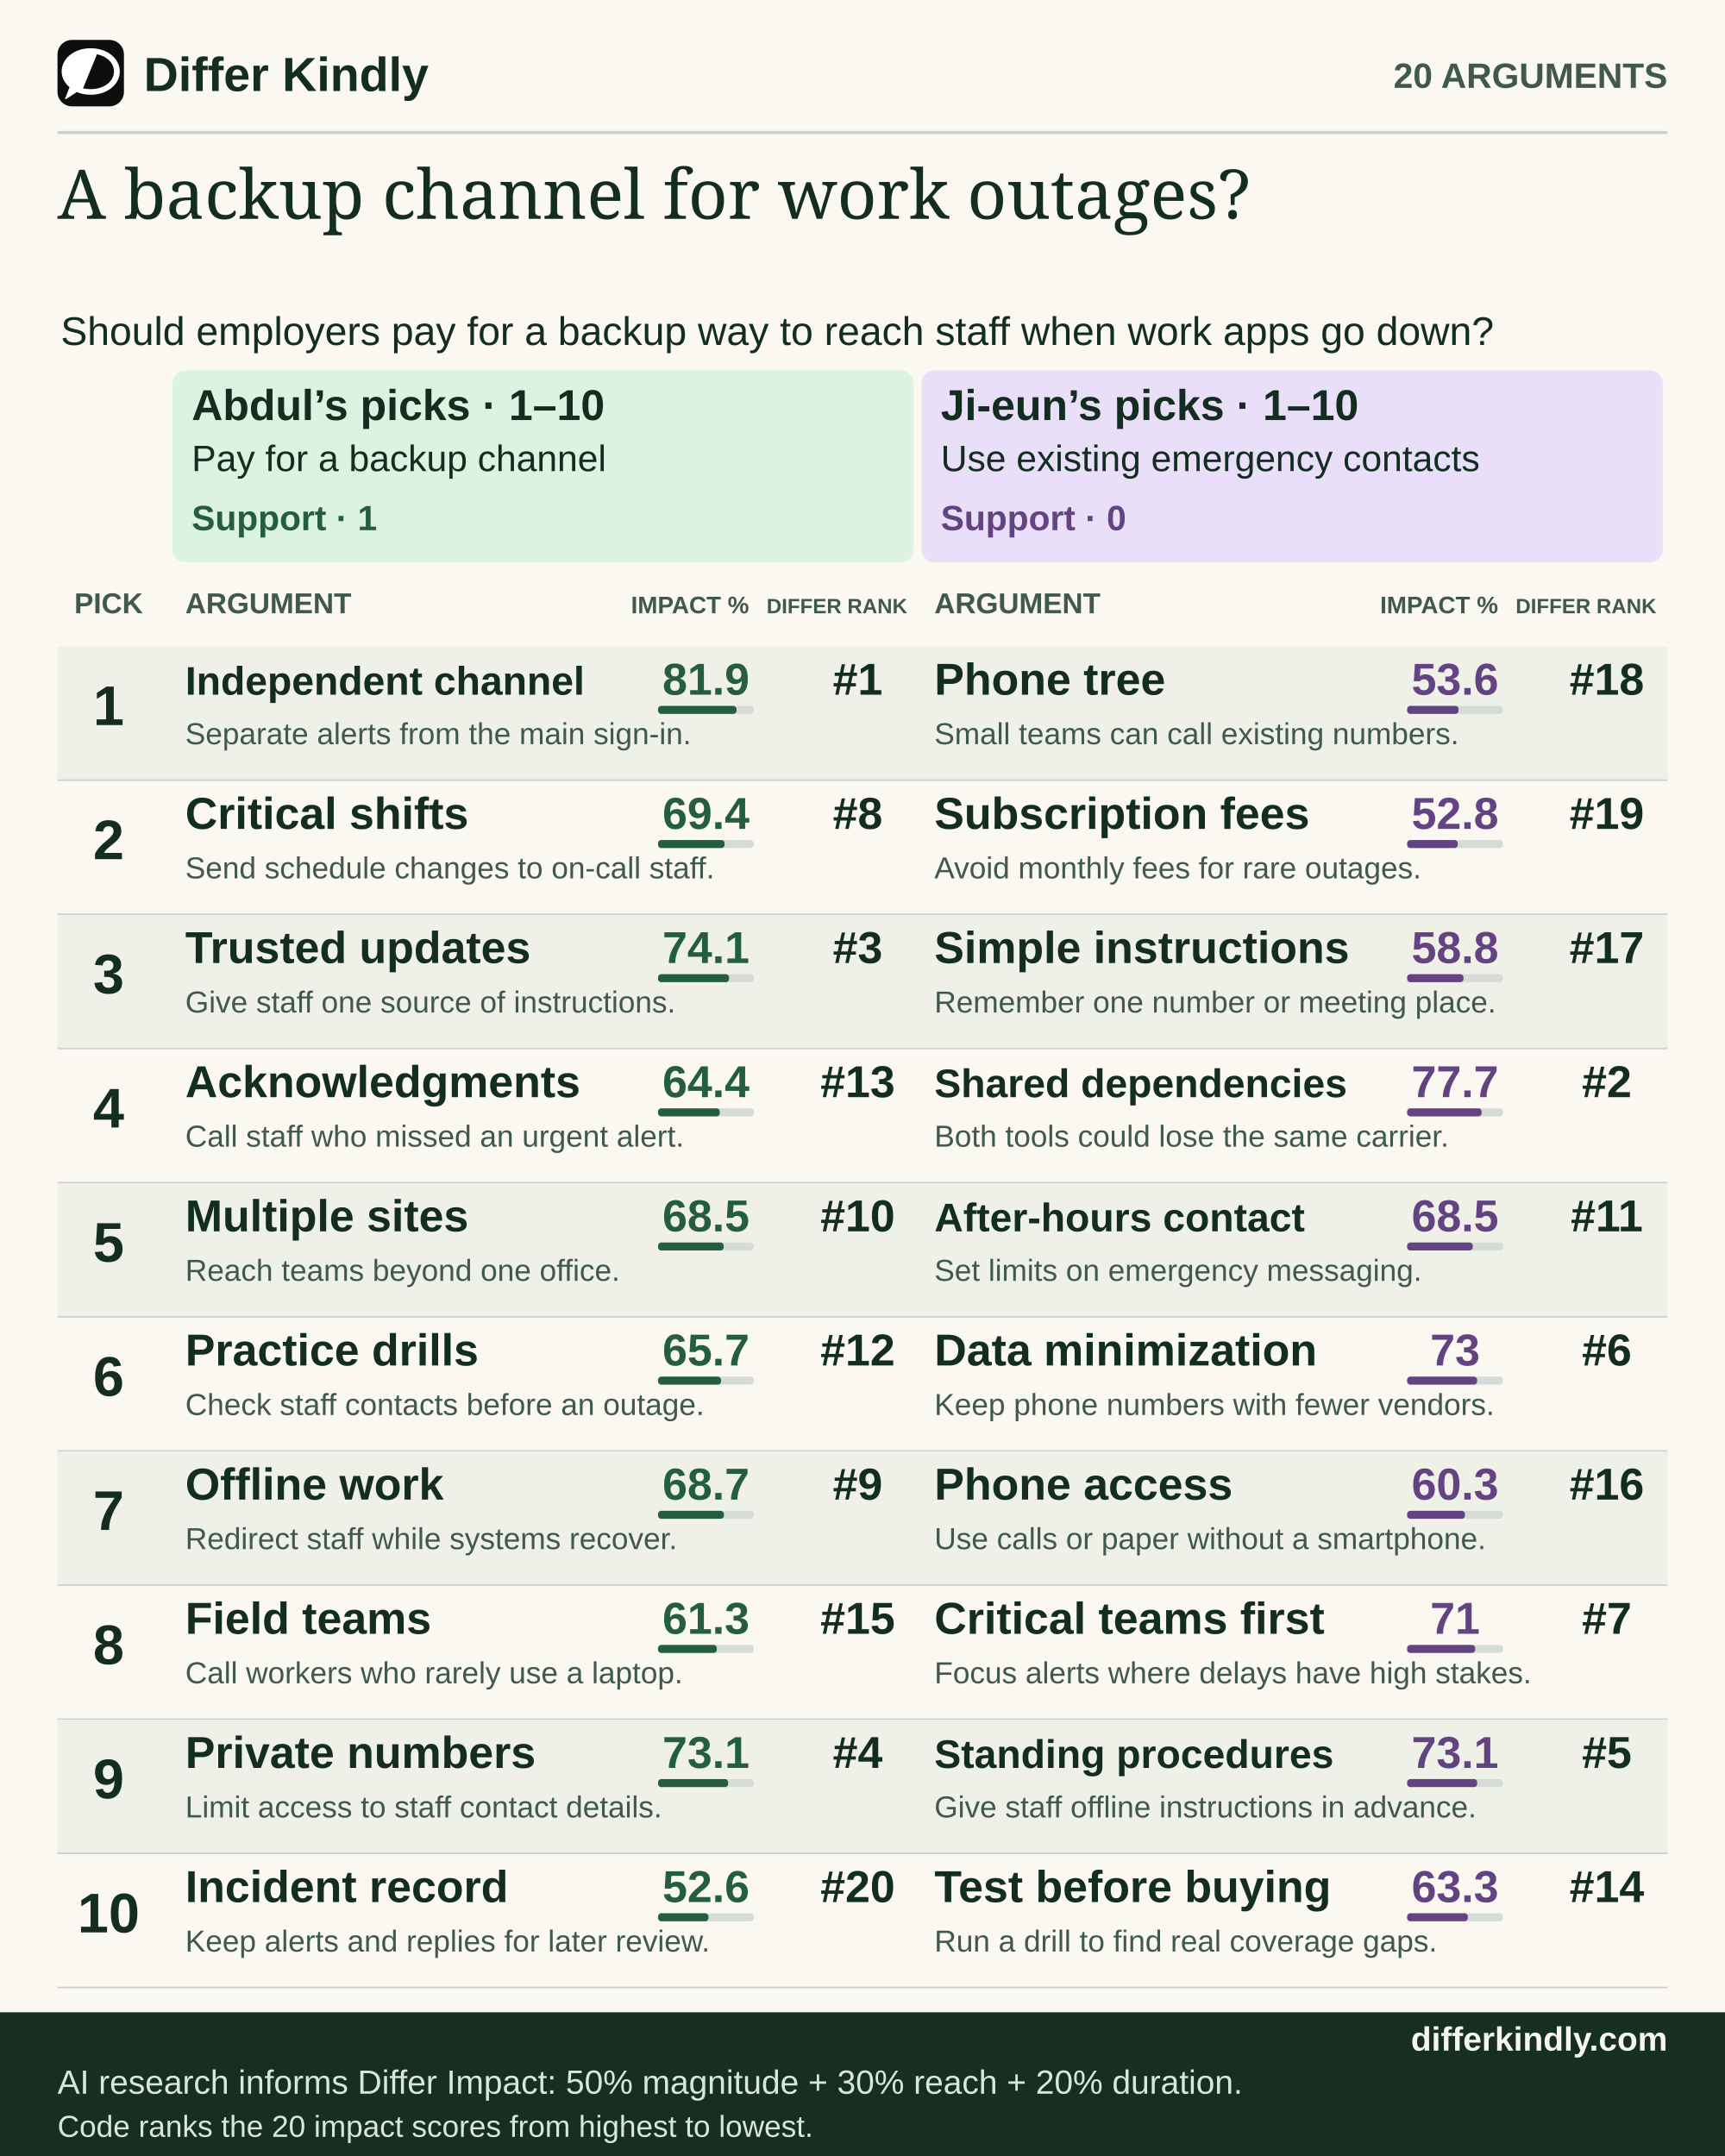
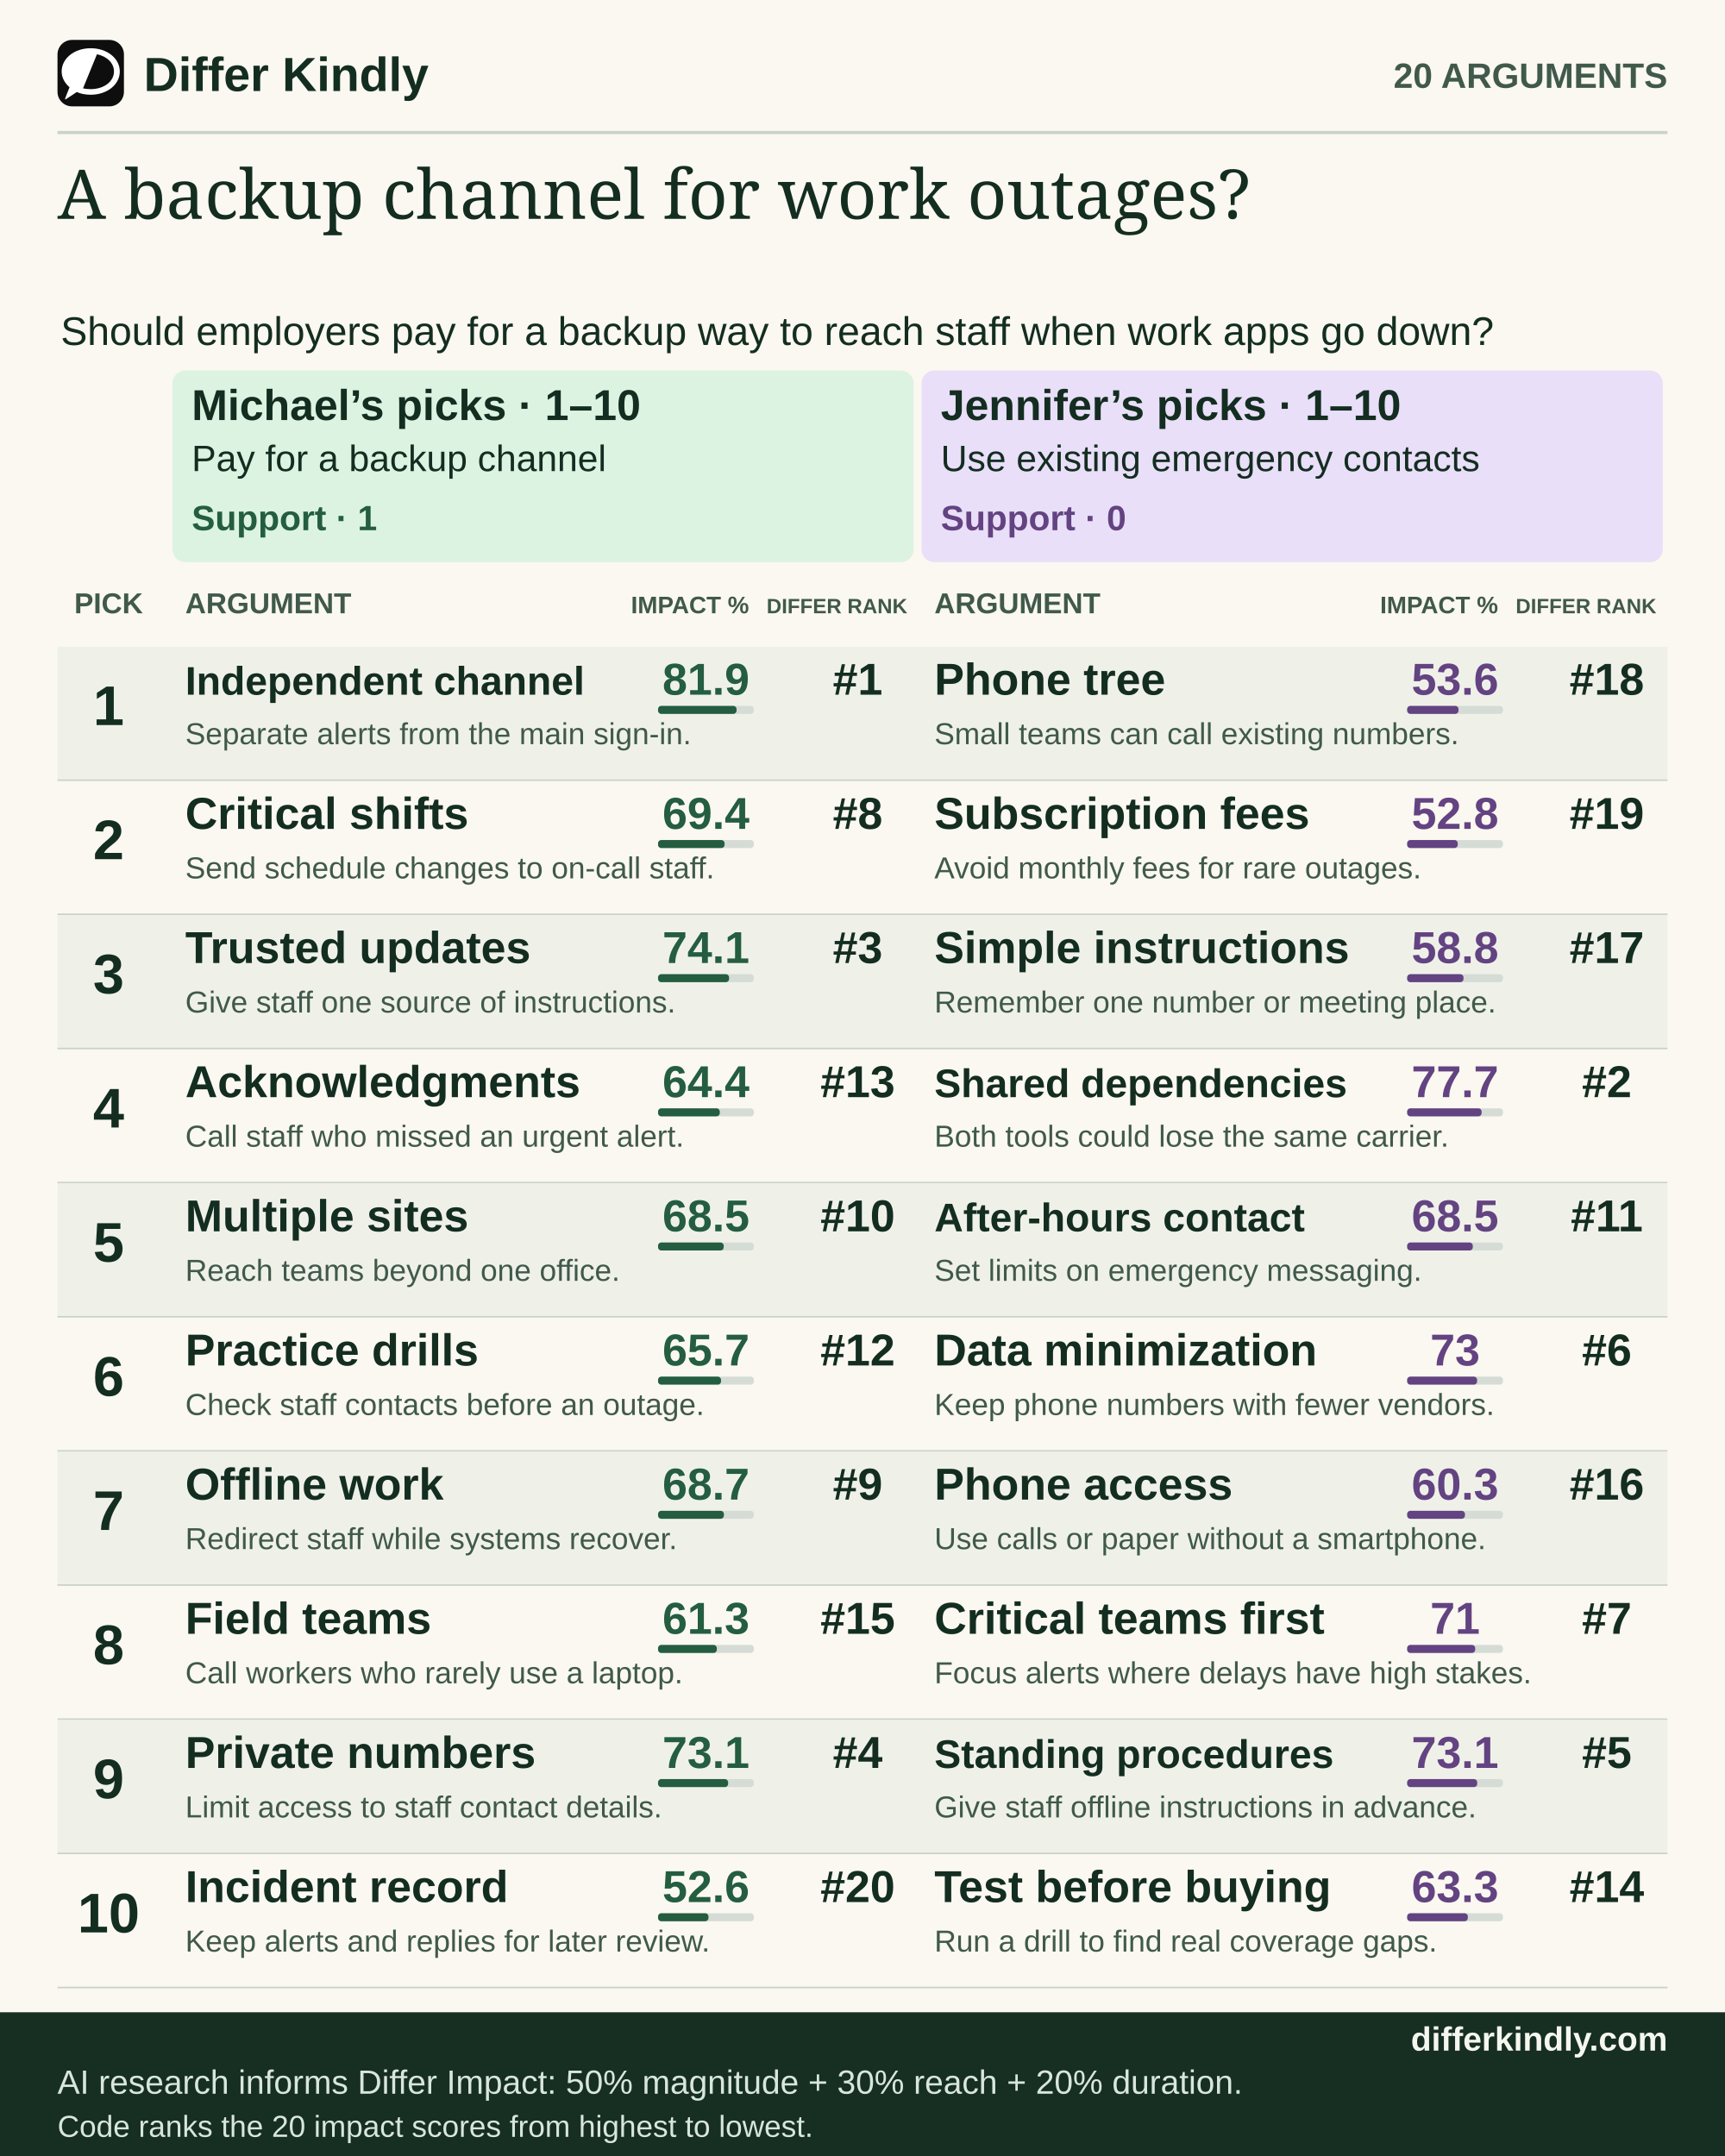
<svg xmlns="http://www.w3.org/2000/svg" width="1080" height="1350" viewBox="0 0 1080 1350" data-poster-format="impact-v2" data-rank-method="differ-rank-v1" role="img" font-family="Arial, sans-serif">
  <rect x="0" y="0" width="1080" height="1350" rx="0" fill="#faf8f0" />
  <g transform="translate(36 25) scale(1.30)">
    <rect width="32" height="32" rx="7" fill="#0d0e0d" />
    <path fill="white" fill-rule="evenodd" d="M16 4C23.9 4 30 8.9 30 15.2S23.9 26.4 16 26.4C13.6 26.4 11.3 26 9.3 25.1L4.1 28.5Q3.5 28.8 3.7 28.1L5.8 22.8C3.4 20.7 2 18.1 2 15.2C2 8.9 8.1 4 16 4ZM19 6.9L12.3 23.3C13.5 23.6 14.7 23.7 16 23.7C22.4 23.7 27.2 20 27.2 15.2C27.2 11.1 23.8 7.9 19 6.9Z" />
  </g>
  <text x="90" y="57" font-size="30" font-weight="700" fill="#142d21">Differ Kindly</text>
  <text x="1044" y="55" font-size="22" font-weight="700" fill="#40594b" text-anchor="end">20 ARGUMENTS</text>
  <rect x="36" y="82" width="1008" height="2" rx="0" fill="#cad3ca" />
  <text x="36" y="137" font-size="43" font-weight="500" fill="#142d21" font-family="Georgia, serif">A backup channel for work outages?</text>
  <text x="38" y="216" font-size="25" font-weight="400" fill="#142d21">Should employers pay for a backup way to reach staff when work apps go down?</text>
  <text x="68" y="384" font-size="18" font-weight="700" fill="#40594b" text-anchor="middle">PICK</text>
-   <g data-position-column="0" data-label="Pay for a backup channel" data-author="Abdul Danjuma">
+   <g data-position-column="0" data-label="Pay for a backup channel" data-author="Michael Reed">
    <rect x="108" y="232" width="464" height="120" rx="8" fill="#dcf3e1" />
-     <text x="120" y="263" font-size="27" font-weight="700" fill="#142d21" data-pick-name="Abdul" data-byline="0">Abdul’s picks · 1–10</text>
+     <text x="120" y="263" font-size="27" font-weight="700" fill="#142d21" data-pick-name="Michael" data-byline="0">Michael’s picks · 1–10</text>
    <text x="120" y="295" font-size="23" font-weight="500" fill="#142d21">Pay for a backup channel</text>
    <text x="120" y="332" font-size="22" font-weight="700" fill="#245d40" data-position-support="0">Support · 1</text>
    <text x="116" y="384" font-size="18" font-weight="700" fill="#40594b">ARGUMENT</text>
    <text x="432" y="384" font-size="15" font-weight="700" fill="#40594b" text-anchor="middle">IMPACT %</text>
    <text x="524" y="384" font-size="13" font-weight="700" fill="#40594b" text-anchor="middle">DIFFER RANK</text>
  </g>
-   <g data-position-column="1" data-label="Use existing emergency contacts" data-author="Ji-eun Park">
+   <g data-position-column="1" data-label="Use existing emergency contacts" data-author="Jennifer Park">
    <rect x="577" y="232" width="464" height="120" rx="8" fill="#e9dff8" />
-     <text x="589" y="263" font-size="27" font-weight="700" fill="#142d21" data-pick-name="Ji-eun" data-byline="1">Ji-eun’s picks · 1–10</text>
+     <text x="589" y="263" font-size="27" font-weight="700" fill="#142d21" data-pick-name="Jennifer" data-byline="1">Jennifer’s picks · 1–10</text>
    <text x="589" y="295" font-size="23" font-weight="500" fill="#142d21">Use existing emergency contacts</text>
    <text x="589" y="332" font-size="22" font-weight="700" fill="#634381" data-position-support="1">Support · 0</text>
    <text x="585" y="384" font-size="18" font-weight="700" fill="#40594b">ARGUMENT</text>
    <text x="901" y="384" font-size="15" font-weight="700" fill="#40594b" text-anchor="middle">IMPACT %</text>
    <text x="993" y="384" font-size="13" font-weight="700" fill="#40594b" text-anchor="middle">DIFFER RANK</text>
  </g>
  <rect x="36" y="405" width="1008" height="83" rx="0" fill="#eff1e9" />
  <text x="68" y="454" font-size="35" font-weight="700" fill="#142d21" text-anchor="middle">1</text>
-   <g data-argument-id="e2fa3332-85dc-54ef-b9ff-9a288b7c97a0" data-reader-id="e2fa3332-85dc-54ef-b9ff-9a288b7c97a0" data-rank="1" data-impact="81.9" data-author="Abdul Danjuma" data-confidence="moderate" data-explanation="Estimated magnitude 88/100, reach 89/100 and duration 56/100." data-pick="1" data-side="0">
+   <g data-argument-id="e2fa3332-85dc-54ef-b9ff-9a288b7c97a0" data-reader-id="e2fa3332-85dc-54ef-b9ff-9a288b7c97a0" data-rank="1" data-impact="81.9" data-author="Michael Reed" data-confidence="moderate" data-explanation="Estimated magnitude 88/100, reach 89/100 and duration 56/100." data-pick="1" data-side="0">
    <path data-hit="" d="M108 405h464v83h-464z" fill="transparent" />
    <text x="116" y="435" font-size="25" font-weight="700" fill="#142d21">Independent channel</text>
    <text x="442" y="435" font-size="28" font-weight="700" fill="#245d40" text-anchor="middle" data-metric="impact">81.9</text>
    <rect x="412" y="442" width="60" height="5" rx="2" fill="#d5dcd5" />
    <rect x="412" y="442" width="49.14" height="5" rx="2" fill="#245d40" />
    <text x="537" y="435" font-size="28" font-weight="700" fill="#142d21" text-anchor="middle" data-metric="rank">#1</text>
    <text x="116" y="466" font-size="19" font-weight="400" fill="#40594b">Separate alerts from the main sign-in.</text>
  </g>
-   <g data-argument-id="ceaced28-1786-512a-8d11-2232760c0e22" data-reader-id="ceaced28-1786-512a-8d11-2232760c0e22" data-rank="18" data-impact="53.6" data-author="Ji-eun Park" data-confidence="moderate" data-explanation="Estimated magnitude 65/100, reach 41/100 and duration 44/100." data-pick="1" data-side="1">
+   <g data-argument-id="ceaced28-1786-512a-8d11-2232760c0e22" data-reader-id="ceaced28-1786-512a-8d11-2232760c0e22" data-rank="18" data-impact="53.6" data-author="Jennifer Park" data-confidence="moderate" data-explanation="Estimated magnitude 65/100, reach 41/100 and duration 44/100." data-pick="1" data-side="1">
    <path data-hit="" d="M577 405h464v83h-464z" fill="transparent" />
    <text x="585" y="435" font-size="28" font-weight="700" fill="#142d21">Phone tree</text>
    <text x="911" y="435" font-size="28" font-weight="700" fill="#634381" text-anchor="middle" data-metric="impact">53.6</text>
    <rect x="881" y="442" width="60" height="5" rx="2" fill="#d5dcd5" />
    <rect x="881" y="442" width="32.16" height="5" rx="2" fill="#634381" />
    <text x="1006" y="435" font-size="28" font-weight="700" fill="#142d21" text-anchor="middle" data-metric="rank">#18</text>
    <text x="585" y="466" font-size="19" font-weight="400" fill="#40594b">Small teams can call existing numbers.</text>
  </g>
  <rect x="36" y="488" width="1008" height="1" rx="0" fill="#cad3ca" />
  <text x="68" y="538" font-size="35" font-weight="700" fill="#142d21" text-anchor="middle">2</text>
-   <g data-argument-id="ef842d71-4a1a-5a11-a37a-aa60908531c1" data-reader-id="ef842d71-4a1a-5a11-a37a-aa60908531c1" data-rank="8" data-impact="69.4" data-author="Abdul Danjuma" data-confidence="moderate" data-explanation="Estimated magnitude 91/100, reach 49/100 and duration 46/100." data-pick="2" data-side="0">
+   <g data-argument-id="ef842d71-4a1a-5a11-a37a-aa60908531c1" data-reader-id="ef842d71-4a1a-5a11-a37a-aa60908531c1" data-rank="8" data-impact="69.4" data-author="Michael Reed" data-confidence="moderate" data-explanation="Estimated magnitude 91/100, reach 49/100 and duration 46/100." data-pick="2" data-side="0">
    <path data-hit="" d="M108 489h464v83h-464z" fill="transparent" />
    <text x="116" y="519" font-size="28" font-weight="700" fill="#142d21">Critical shifts</text>
    <text x="442" y="519" font-size="28" font-weight="700" fill="#245d40" text-anchor="middle" data-metric="impact">69.4</text>
    <rect x="412" y="526" width="60" height="5" rx="2" fill="#d5dcd5" />
    <rect x="412" y="526" width="41.64" height="5" rx="2" fill="#245d40" />
    <text x="537" y="519" font-size="28" font-weight="700" fill="#142d21" text-anchor="middle" data-metric="rank">#8</text>
    <text x="116" y="550" font-size="19" font-weight="400" fill="#40594b">Send schedule changes to on-call staff.</text>
  </g>
-   <g data-argument-id="3477c7ef-0a3e-5c34-b865-70ea18766f70" data-reader-id="3477c7ef-0a3e-5c34-b865-70ea18766f70" data-rank="19" data-impact="52.8" data-author="Ji-eun Park" data-confidence="high" data-explanation="Estimated magnitude 50/100, reach 42/100 and duration 76/100." data-pick="2" data-side="1">
+   <g data-argument-id="3477c7ef-0a3e-5c34-b865-70ea18766f70" data-reader-id="3477c7ef-0a3e-5c34-b865-70ea18766f70" data-rank="19" data-impact="52.8" data-author="Jennifer Park" data-confidence="high" data-explanation="Estimated magnitude 50/100, reach 42/100 and duration 76/100." data-pick="2" data-side="1">
    <path data-hit="" d="M577 489h464v83h-464z" fill="transparent" />
    <text x="585" y="519" font-size="28" font-weight="700" fill="#142d21">Subscription fees</text>
    <text x="911" y="519" font-size="28" font-weight="700" fill="#634381" text-anchor="middle" data-metric="impact">52.8</text>
    <rect x="881" y="526" width="60" height="5" rx="2" fill="#d5dcd5" />
    <rect x="881" y="526" width="31.68" height="5" rx="2" fill="#634381" />
    <text x="1006" y="519" font-size="28" font-weight="700" fill="#142d21" text-anchor="middle" data-metric="rank">#19</text>
    <text x="585" y="550" font-size="19" font-weight="400" fill="#40594b">Avoid monthly fees for rare outages.</text>
  </g>
  <rect x="36" y="572" width="1008" height="1" rx="0" fill="#cad3ca" />
  <rect x="36" y="573" width="1008" height="83" rx="0" fill="#eff1e9" />
  <text x="68" y="622" font-size="35" font-weight="700" fill="#142d21" text-anchor="middle">3</text>
-   <g data-argument-id="66c70ecb-1ea2-5f38-990f-a69d1e28b9ba" data-reader-id="66c70ecb-1ea2-5f38-990f-a69d1e28b9ba" data-rank="3" data-impact="74.1" data-author="Abdul Danjuma" data-confidence="moderate" data-explanation="Estimated magnitude 77/100, reach 86/100 and duration 49/100." data-pick="3" data-side="0">
+   <g data-argument-id="66c70ecb-1ea2-5f38-990f-a69d1e28b9ba" data-reader-id="66c70ecb-1ea2-5f38-990f-a69d1e28b9ba" data-rank="3" data-impact="74.1" data-author="Michael Reed" data-confidence="moderate" data-explanation="Estimated magnitude 77/100, reach 86/100 and duration 49/100." data-pick="3" data-side="0">
    <path data-hit="" d="M108 573h464v83h-464z" fill="transparent" />
    <text x="116" y="603" font-size="28" font-weight="700" fill="#142d21">Trusted updates</text>
    <text x="442" y="603" font-size="28" font-weight="700" fill="#245d40" text-anchor="middle" data-metric="impact">74.1</text>
    <rect x="412" y="610" width="60" height="5" rx="2" fill="#d5dcd5" />
    <rect x="412" y="610" width="44.46" height="5" rx="2" fill="#245d40" />
    <text x="537" y="603" font-size="28" font-weight="700" fill="#142d21" text-anchor="middle" data-metric="rank">#3</text>
    <text x="116" y="634" font-size="19" font-weight="400" fill="#40594b">Give staff one source of instructions.</text>
  </g>
-   <g data-argument-id="2baa07ba-b8d3-56fd-83c8-101509de6b32" data-reader-id="2baa07ba-b8d3-56fd-83c8-101509de6b32" data-rank="17" data-impact="58.8" data-author="Ji-eun Park" data-confidence="moderate" data-explanation="Estimated magnitude 58/100, reach 62/100 and duration 56/100." data-pick="3" data-side="1">
+   <g data-argument-id="2baa07ba-b8d3-56fd-83c8-101509de6b32" data-reader-id="2baa07ba-b8d3-56fd-83c8-101509de6b32" data-rank="17" data-impact="58.8" data-author="Jennifer Park" data-confidence="moderate" data-explanation="Estimated magnitude 58/100, reach 62/100 and duration 56/100." data-pick="3" data-side="1">
    <path data-hit="" d="M577 573h464v83h-464z" fill="transparent" />
    <text x="585" y="603" font-size="28" font-weight="700" fill="#142d21">Simple instructions</text>
    <text x="911" y="603" font-size="28" font-weight="700" fill="#634381" text-anchor="middle" data-metric="impact">58.8</text>
    <rect x="881" y="610" width="60" height="5" rx="2" fill="#d5dcd5" />
    <rect x="881" y="610" width="35.28" height="5" rx="2" fill="#634381" />
    <text x="1006" y="603" font-size="28" font-weight="700" fill="#142d21" text-anchor="middle" data-metric="rank">#17</text>
    <text x="585" y="634" font-size="19" font-weight="400" fill="#40594b">Remember one number or meeting place.</text>
  </g>
  <rect x="36" y="656" width="1008" height="1" rx="0" fill="#cad3ca" />
  <text x="68" y="706" font-size="35" font-weight="700" fill="#142d21" text-anchor="middle">4</text>
-   <g data-argument-id="92d711c2-b76a-5c4b-8a29-9a47634778a3" data-reader-id="92d711c2-b76a-5c4b-8a29-9a47634778a3" data-rank="13" data-impact="64.4" data-author="Abdul Danjuma" data-confidence="moderate" data-explanation="Estimated magnitude 76/100, reach 58/100 and duration 45/100." data-pick="4" data-side="0">
+   <g data-argument-id="92d711c2-b76a-5c4b-8a29-9a47634778a3" data-reader-id="92d711c2-b76a-5c4b-8a29-9a47634778a3" data-rank="13" data-impact="64.4" data-author="Michael Reed" data-confidence="moderate" data-explanation="Estimated magnitude 76/100, reach 58/100 and duration 45/100." data-pick="4" data-side="0">
    <path data-hit="" d="M108 657h464v83h-464z" fill="transparent" />
    <text x="116" y="687" font-size="28" font-weight="700" fill="#142d21">Acknowledgments</text>
    <text x="442" y="687" font-size="28" font-weight="700" fill="#245d40" text-anchor="middle" data-metric="impact">64.4</text>
    <rect x="412" y="694" width="60" height="5" rx="2" fill="#d5dcd5" />
    <rect x="412" y="694" width="38.64" height="5" rx="2" fill="#245d40" />
    <text x="537" y="687" font-size="28" font-weight="700" fill="#142d21" text-anchor="middle" data-metric="rank">#13</text>
    <text x="116" y="718" font-size="19" font-weight="400" fill="#40594b">Call staff who missed an urgent alert.</text>
  </g>
-   <g data-argument-id="ab86449b-d95a-5072-9d6f-026663558108" data-reader-id="ab86449b-d95a-5072-9d6f-026663558108" data-rank="2" data-impact="77.7" data-author="Ji-eun Park" data-confidence="moderate" data-explanation="Estimated magnitude 86/100, reach 83/100 and duration 49/100." data-pick="4" data-side="1">
+   <g data-argument-id="ab86449b-d95a-5072-9d6f-026663558108" data-reader-id="ab86449b-d95a-5072-9d6f-026663558108" data-rank="2" data-impact="77.7" data-author="Jennifer Park" data-confidence="moderate" data-explanation="Estimated magnitude 86/100, reach 83/100 and duration 49/100." data-pick="4" data-side="1">
    <path data-hit="" d="M577 657h464v83h-464z" fill="transparent" />
    <text x="585" y="687" font-size="25" font-weight="700" fill="#142d21">Shared dependencies</text>
    <text x="911" y="687" font-size="28" font-weight="700" fill="#634381" text-anchor="middle" data-metric="impact">77.7</text>
    <rect x="881" y="694" width="60" height="5" rx="2" fill="#d5dcd5" />
    <rect x="881" y="694" width="46.62" height="5" rx="2" fill="#634381" />
    <text x="1006" y="687" font-size="28" font-weight="700" fill="#142d21" text-anchor="middle" data-metric="rank">#2</text>
    <text x="585" y="718" font-size="19" font-weight="400" fill="#40594b">Both tools could lose the same carrier.</text>
  </g>
  <rect x="36" y="740" width="1008" height="1" rx="0" fill="#cad3ca" />
  <rect x="36" y="741" width="1008" height="83" rx="0" fill="#eff1e9" />
  <text x="68" y="790" font-size="35" font-weight="700" fill="#142d21" text-anchor="middle">5</text>
-   <g data-argument-id="3df7eaa5-08a3-541a-9003-8af48634a4f3" data-reader-id="3df7eaa5-08a3-541a-9003-8af48634a4f3" data-rank="10" data-impact="68.5" data-author="Abdul Danjuma" data-confidence="moderate" data-explanation="Estimated magnitude 73/100, reach 72/100 and duration 52/100." data-pick="5" data-side="0">
+   <g data-argument-id="3df7eaa5-08a3-541a-9003-8af48634a4f3" data-reader-id="3df7eaa5-08a3-541a-9003-8af48634a4f3" data-rank="10" data-impact="68.5" data-author="Michael Reed" data-confidence="moderate" data-explanation="Estimated magnitude 73/100, reach 72/100 and duration 52/100." data-pick="5" data-side="0">
    <path data-hit="" d="M108 741h464v83h-464z" fill="transparent" />
    <text x="116" y="771" font-size="28" font-weight="700" fill="#142d21">Multiple sites</text>
    <text x="442" y="771" font-size="28" font-weight="700" fill="#245d40" text-anchor="middle" data-metric="impact">68.5</text>
    <rect x="412" y="778" width="60" height="5" rx="2" fill="#d5dcd5" />
    <rect x="412" y="778" width="41.1" height="5" rx="2" fill="#245d40" />
    <text x="537" y="771" font-size="28" font-weight="700" fill="#142d21" text-anchor="middle" data-metric="rank">#10</text>
    <text x="116" y="802" font-size="19" font-weight="400" fill="#40594b">Reach teams beyond one office.</text>
  </g>
-   <g data-argument-id="5475093a-67f1-5170-a288-3ea944f9b17b" data-reader-id="5475093a-67f1-5170-a288-3ea944f9b17b" data-rank="11" data-impact="68.5" data-author="Ji-eun Park" data-confidence="moderate" data-explanation="Estimated magnitude 64/100, reach 75/100 and duration 70/100." data-pick="5" data-side="1">
+   <g data-argument-id="5475093a-67f1-5170-a288-3ea944f9b17b" data-reader-id="5475093a-67f1-5170-a288-3ea944f9b17b" data-rank="11" data-impact="68.5" data-author="Jennifer Park" data-confidence="moderate" data-explanation="Estimated magnitude 64/100, reach 75/100 and duration 70/100." data-pick="5" data-side="1">
    <path data-hit="" d="M577 741h464v83h-464z" fill="transparent" />
    <text x="585" y="771" font-size="25" font-weight="700" fill="#142d21">After-hours contact</text>
    <text x="911" y="771" font-size="28" font-weight="700" fill="#634381" text-anchor="middle" data-metric="impact">68.5</text>
    <rect x="881" y="778" width="60" height="5" rx="2" fill="#d5dcd5" />
    <rect x="881" y="778" width="41.1" height="5" rx="2" fill="#634381" />
    <text x="1006" y="771" font-size="28" font-weight="700" fill="#142d21" text-anchor="middle" data-metric="rank">#11</text>
    <text x="585" y="802" font-size="19" font-weight="400" fill="#40594b">Set limits on emergency messaging.</text>
  </g>
  <rect x="36" y="824" width="1008" height="1" rx="0" fill="#cad3ca" />
  <text x="68" y="874" font-size="35" font-weight="700" fill="#142d21" text-anchor="middle">6</text>
-   <g data-argument-id="0877dafe-68de-5fdd-9668-cd5f52dc3678" data-reader-id="0877dafe-68de-5fdd-9668-cd5f52dc3678" data-rank="12" data-impact="65.7" data-author="Abdul Danjuma" data-confidence="moderate" data-explanation="Estimated magnitude 66/100, reach 69/100 and duration 60/100." data-pick="6" data-side="0">
+   <g data-argument-id="0877dafe-68de-5fdd-9668-cd5f52dc3678" data-reader-id="0877dafe-68de-5fdd-9668-cd5f52dc3678" data-rank="12" data-impact="65.7" data-author="Michael Reed" data-confidence="moderate" data-explanation="Estimated magnitude 66/100, reach 69/100 and duration 60/100." data-pick="6" data-side="0">
    <path data-hit="" d="M108 825h464v83h-464z" fill="transparent" />
    <text x="116" y="855" font-size="28" font-weight="700" fill="#142d21">Practice drills</text>
    <text x="442" y="855" font-size="28" font-weight="700" fill="#245d40" text-anchor="middle" data-metric="impact">65.7</text>
    <rect x="412" y="862" width="60" height="5" rx="2" fill="#d5dcd5" />
    <rect x="412" y="862" width="39.42" height="5" rx="2" fill="#245d40" />
    <text x="537" y="855" font-size="28" font-weight="700" fill="#142d21" text-anchor="middle" data-metric="rank">#12</text>
    <text x="116" y="886" font-size="19" font-weight="400" fill="#40594b">Check staff contacts before an outage.</text>
  </g>
-   <g data-argument-id="faf54f22-2f4c-5fe2-bda8-6e4ce909fb79" data-reader-id="faf54f22-2f4c-5fe2-bda8-6e4ce909fb79" data-rank="6" data-impact="73" data-author="Ji-eun Park" data-confidence="high" data-explanation="Estimated magnitude 70/100, reach 72/100 and duration 82/100." data-pick="6" data-side="1">
+   <g data-argument-id="faf54f22-2f4c-5fe2-bda8-6e4ce909fb79" data-reader-id="faf54f22-2f4c-5fe2-bda8-6e4ce909fb79" data-rank="6" data-impact="73" data-author="Jennifer Park" data-confidence="high" data-explanation="Estimated magnitude 70/100, reach 72/100 and duration 82/100." data-pick="6" data-side="1">
    <path data-hit="" d="M577 825h464v83h-464z" fill="transparent" />
    <text x="585" y="855" font-size="28" font-weight="700" fill="#142d21">Data minimization</text>
    <text x="911" y="855" font-size="28" font-weight="700" fill="#634381" text-anchor="middle" data-metric="impact">73</text>
    <rect x="881" y="862" width="60" height="5" rx="2" fill="#d5dcd5" />
    <rect x="881" y="862" width="43.8" height="5" rx="2" fill="#634381" />
    <text x="1006" y="855" font-size="28" font-weight="700" fill="#142d21" text-anchor="middle" data-metric="rank">#6</text>
    <text x="585" y="886" font-size="19" font-weight="400" fill="#40594b">Keep phone numbers with fewer vendors.</text>
  </g>
  <rect x="36" y="908" width="1008" height="1" rx="0" fill="#cad3ca" />
  <rect x="36" y="909" width="1008" height="83" rx="0" fill="#eff1e9" />
  <text x="68" y="958" font-size="35" font-weight="700" fill="#142d21" text-anchor="middle">7</text>
-   <g data-argument-id="11007ba9-932c-5310-bccc-055f95897e7e" data-reader-id="11007ba9-932c-5310-bccc-055f95897e7e" data-rank="9" data-impact="68.7" data-author="Abdul Danjuma" data-confidence="moderate" data-explanation="Estimated magnitude 77/100, reach 74/100 and duration 40/100." data-pick="7" data-side="0">
+   <g data-argument-id="11007ba9-932c-5310-bccc-055f95897e7e" data-reader-id="11007ba9-932c-5310-bccc-055f95897e7e" data-rank="9" data-impact="68.7" data-author="Michael Reed" data-confidence="moderate" data-explanation="Estimated magnitude 77/100, reach 74/100 and duration 40/100." data-pick="7" data-side="0">
    <path data-hit="" d="M108 909h464v83h-464z" fill="transparent" />
    <text x="116" y="939" font-size="28" font-weight="700" fill="#142d21">Offline work</text>
    <text x="442" y="939" font-size="28" font-weight="700" fill="#245d40" text-anchor="middle" data-metric="impact">68.7</text>
    <rect x="412" y="946" width="60" height="5" rx="2" fill="#d5dcd5" />
    <rect x="412" y="946" width="41.22" height="5" rx="2" fill="#245d40" />
    <text x="537" y="939" font-size="28" font-weight="700" fill="#142d21" text-anchor="middle" data-metric="rank">#9</text>
    <text x="116" y="970" font-size="19" font-weight="400" fill="#40594b">Redirect staff while systems recover.</text>
  </g>
-   <g data-argument-id="dc4d8ad2-2fbe-59b3-98ec-187c088ec127" data-reader-id="dc4d8ad2-2fbe-59b3-98ec-187c088ec127" data-rank="16" data-impact="60.3" data-author="Ji-eun Park" data-confidence="moderate" data-explanation="Estimated magnitude 76/100, reach 33/100 and duration 62/100." data-pick="7" data-side="1">
+   <g data-argument-id="dc4d8ad2-2fbe-59b3-98ec-187c088ec127" data-reader-id="dc4d8ad2-2fbe-59b3-98ec-187c088ec127" data-rank="16" data-impact="60.3" data-author="Jennifer Park" data-confidence="moderate" data-explanation="Estimated magnitude 76/100, reach 33/100 and duration 62/100." data-pick="7" data-side="1">
    <path data-hit="" d="M577 909h464v83h-464z" fill="transparent" />
    <text x="585" y="939" font-size="28" font-weight="700" fill="#142d21">Phone access</text>
    <text x="911" y="939" font-size="28" font-weight="700" fill="#634381" text-anchor="middle" data-metric="impact">60.3</text>
    <rect x="881" y="946" width="60" height="5" rx="2" fill="#d5dcd5" />
    <rect x="881" y="946" width="36.18" height="5" rx="2" fill="#634381" />
    <text x="1006" y="939" font-size="28" font-weight="700" fill="#142d21" text-anchor="middle" data-metric="rank">#16</text>
    <text x="585" y="970" font-size="19" font-weight="400" fill="#40594b">Use calls or paper without a smartphone.</text>
  </g>
  <rect x="36" y="992" width="1008" height="1" rx="0" fill="#cad3ca" />
  <text x="68" y="1042" font-size="35" font-weight="700" fill="#142d21" text-anchor="middle">8</text>
-   <g data-argument-id="796098cb-cbeb-5768-a45c-a5a10b1d2773" data-reader-id="796098cb-cbeb-5768-a45c-a5a10b1d2773" data-rank="15" data-impact="61.3" data-author="Abdul Danjuma" data-confidence="moderate" data-explanation="Estimated magnitude 77/100, reach 44/100 and duration 48/100." data-pick="8" data-side="0">
+   <g data-argument-id="796098cb-cbeb-5768-a45c-a5a10b1d2773" data-reader-id="796098cb-cbeb-5768-a45c-a5a10b1d2773" data-rank="15" data-impact="61.3" data-author="Michael Reed" data-confidence="moderate" data-explanation="Estimated magnitude 77/100, reach 44/100 and duration 48/100." data-pick="8" data-side="0">
    <path data-hit="" d="M108 993h464v83h-464z" fill="transparent" />
    <text x="116" y="1023" font-size="28" font-weight="700" fill="#142d21">Field teams</text>
    <text x="442" y="1023" font-size="28" font-weight="700" fill="#245d40" text-anchor="middle" data-metric="impact">61.3</text>
    <rect x="412" y="1030" width="60" height="5" rx="2" fill="#d5dcd5" />
    <rect x="412" y="1030" width="36.78" height="5" rx="2" fill="#245d40" />
    <text x="537" y="1023" font-size="28" font-weight="700" fill="#142d21" text-anchor="middle" data-metric="rank">#15</text>
    <text x="116" y="1054" font-size="19" font-weight="400" fill="#40594b">Call workers who rarely use a laptop.</text>
  </g>
-   <g data-argument-id="8169f6ac-b718-53d4-907e-04e7c34a79c5" data-reader-id="8169f6ac-b718-53d4-907e-04e7c34a79c5" data-rank="7" data-impact="71" data-author="Ji-eun Park" data-confidence="moderate" data-explanation="Estimated magnitude 89/100, reach 45/100 and duration 65/100." data-pick="8" data-side="1">
+   <g data-argument-id="8169f6ac-b718-53d4-907e-04e7c34a79c5" data-reader-id="8169f6ac-b718-53d4-907e-04e7c34a79c5" data-rank="7" data-impact="71" data-author="Jennifer Park" data-confidence="moderate" data-explanation="Estimated magnitude 89/100, reach 45/100 and duration 65/100." data-pick="8" data-side="1">
    <path data-hit="" d="M577 993h464v83h-464z" fill="transparent" />
    <text x="585" y="1023" font-size="28" font-weight="700" fill="#142d21">Critical teams first</text>
    <text x="911" y="1023" font-size="28" font-weight="700" fill="#634381" text-anchor="middle" data-metric="impact">71</text>
    <rect x="881" y="1030" width="60" height="5" rx="2" fill="#d5dcd5" />
    <rect x="881" y="1030" width="42.6" height="5" rx="2" fill="#634381" />
    <text x="1006" y="1023" font-size="28" font-weight="700" fill="#142d21" text-anchor="middle" data-metric="rank">#7</text>
    <text x="585" y="1054" font-size="19" font-weight="400" fill="#40594b">Focus alerts where delays have high stakes.</text>
  </g>
  <rect x="36" y="1076" width="1008" height="1" rx="0" fill="#cad3ca" />
  <rect x="36" y="1077" width="1008" height="83" rx="0" fill="#eff1e9" />
  <text x="68" y="1126" font-size="35" font-weight="700" fill="#142d21" text-anchor="middle">9</text>
-   <g data-argument-id="35716c23-76c9-57f5-a594-b615d5edafeb" data-reader-id="35716c23-76c9-57f5-a594-b615d5edafeb" data-rank="4" data-impact="73.1" data-author="Abdul Danjuma" data-confidence="moderate" data-explanation="Estimated magnitude 71/100, reach 74/100 and duration 77/100." data-pick="9" data-side="0">
+   <g data-argument-id="35716c23-76c9-57f5-a594-b615d5edafeb" data-reader-id="35716c23-76c9-57f5-a594-b615d5edafeb" data-rank="4" data-impact="73.1" data-author="Michael Reed" data-confidence="moderate" data-explanation="Estimated magnitude 71/100, reach 74/100 and duration 77/100." data-pick="9" data-side="0">
    <path data-hit="" d="M108 1077h464v83h-464z" fill="transparent" />
    <text x="116" y="1107" font-size="28" font-weight="700" fill="#142d21">Private numbers</text>
    <text x="442" y="1107" font-size="28" font-weight="700" fill="#245d40" text-anchor="middle" data-metric="impact">73.1</text>
    <rect x="412" y="1114" width="60" height="5" rx="2" fill="#d5dcd5" />
    <rect x="412" y="1114" width="43.86" height="5" rx="2" fill="#245d40" />
    <text x="537" y="1107" font-size="28" font-weight="700" fill="#142d21" text-anchor="middle" data-metric="rank">#4</text>
    <text x="116" y="1138" font-size="19" font-weight="400" fill="#40594b">Limit access to staff contact details.</text>
  </g>
-   <g data-argument-id="c380d676-0b76-58e8-a2a4-620cb5167ea9" data-reader-id="c380d676-0b76-58e8-a2a4-620cb5167ea9" data-rank="5" data-impact="73.1" data-author="Ji-eun Park" data-confidence="moderate" data-explanation="Estimated magnitude 76/100, reach 77/100 and duration 60/100." data-pick="9" data-side="1">
+   <g data-argument-id="c380d676-0b76-58e8-a2a4-620cb5167ea9" data-reader-id="c380d676-0b76-58e8-a2a4-620cb5167ea9" data-rank="5" data-impact="73.1" data-author="Jennifer Park" data-confidence="moderate" data-explanation="Estimated magnitude 76/100, reach 77/100 and duration 60/100." data-pick="9" data-side="1">
    <path data-hit="" d="M577 1077h464v83h-464z" fill="transparent" />
    <text x="585" y="1107" font-size="25" font-weight="700" fill="#142d21">Standing procedures</text>
    <text x="911" y="1107" font-size="28" font-weight="700" fill="#634381" text-anchor="middle" data-metric="impact">73.1</text>
    <rect x="881" y="1114" width="60" height="5" rx="2" fill="#d5dcd5" />
    <rect x="881" y="1114" width="43.86" height="5" rx="2" fill="#634381" />
    <text x="1006" y="1107" font-size="28" font-weight="700" fill="#142d21" text-anchor="middle" data-metric="rank">#5</text>
    <text x="585" y="1138" font-size="19" font-weight="400" fill="#40594b">Give staff offline instructions in advance.</text>
  </g>
  <rect x="36" y="1160" width="1008" height="1" rx="0" fill="#cad3ca" />
  <text x="68" y="1210" font-size="35" font-weight="700" fill="#142d21" text-anchor="middle">10</text>
-   <g data-argument-id="40b2d441-1d0a-57a0-8c00-8a006e946dca" data-reader-id="40b2d441-1d0a-57a0-8c00-8a006e946dca" data-rank="20" data-impact="52.6" data-author="Abdul Danjuma" data-confidence="high" data-explanation="Estimated magnitude 52/100, reach 46/100 and duration 64/100." data-pick="10" data-side="0">
+   <g data-argument-id="40b2d441-1d0a-57a0-8c00-8a006e946dca" data-reader-id="40b2d441-1d0a-57a0-8c00-8a006e946dca" data-rank="20" data-impact="52.6" data-author="Michael Reed" data-confidence="high" data-explanation="Estimated magnitude 52/100, reach 46/100 and duration 64/100." data-pick="10" data-side="0">
    <path data-hit="" d="M108 1161h464v83h-464z" fill="transparent" />
    <text x="116" y="1191" font-size="28" font-weight="700" fill="#142d21">Incident record</text>
    <text x="442" y="1191" font-size="28" font-weight="700" fill="#245d40" text-anchor="middle" data-metric="impact">52.6</text>
    <rect x="412" y="1198" width="60" height="5" rx="2" fill="#d5dcd5" />
    <rect x="412" y="1198" width="31.56" height="5" rx="2" fill="#245d40" />
    <text x="537" y="1191" font-size="28" font-weight="700" fill="#142d21" text-anchor="middle" data-metric="rank">#20</text>
    <text x="116" y="1222" font-size="19" font-weight="400" fill="#40594b">Keep alerts and replies for later review.</text>
  </g>
-   <g data-argument-id="16b53cdd-a8c5-5eb3-9e0e-3a4d782a0994" data-reader-id="16b53cdd-a8c5-5eb3-9e0e-3a4d782a0994" data-rank="14" data-impact="63.3" data-author="Ji-eun Park" data-confidence="moderate" data-explanation="Estimated magnitude 65/100, reach 64/100 and duration 58/100." data-pick="10" data-side="1">
+   <g data-argument-id="16b53cdd-a8c5-5eb3-9e0e-3a4d782a0994" data-reader-id="16b53cdd-a8c5-5eb3-9e0e-3a4d782a0994" data-rank="14" data-impact="63.3" data-author="Jennifer Park" data-confidence="moderate" data-explanation="Estimated magnitude 65/100, reach 64/100 and duration 58/100." data-pick="10" data-side="1">
    <path data-hit="" d="M577 1161h464v83h-464z" fill="transparent" />
    <text x="585" y="1191" font-size="28" font-weight="700" fill="#142d21">Test before buying</text>
    <text x="911" y="1191" font-size="28" font-weight="700" fill="#634381" text-anchor="middle" data-metric="impact">63.3</text>
    <rect x="881" y="1198" width="60" height="5" rx="2" fill="#d5dcd5" />
    <rect x="881" y="1198" width="37.98" height="5" rx="2" fill="#634381" />
    <text x="1006" y="1191" font-size="28" font-weight="700" fill="#142d21" text-anchor="middle" data-metric="rank">#14</text>
    <text x="585" y="1222" font-size="19" font-weight="400" fill="#40594b">Run a drill to find real coverage gaps.</text>
  </g>
  <rect x="36" y="1244" width="1008" height="1" rx="0" fill="#cad3ca" />
  <rect x="0" y="1260" width="1080" height="90" fill="#172e23" />
  <text x="36" y="1284" font-size="22" font-weight="700" fill="#f5f7ee" data-activity="" />
  <text x="1044" y="1284" font-size="21" font-weight="700" fill="#f5f7ee" text-anchor="end">differkindly.com</text>
  <text x="36" y="1311" font-size="21" font-weight="400" fill="#d8e6dc" data-rubric="">AI research informs Differ Impact: 50% magnitude + 30% reach + 20% duration.</text>
  <text x="36" y="1338" font-size="19" font-weight="400" fill="#d8e6dc">Code ranks the 20 impact scores from highest to lowest.</text>
  <text x="1044" y="1338" font-size="17" font-weight="400" fill="#d8e6dc" text-anchor="end" data-audience="" />
</svg>
